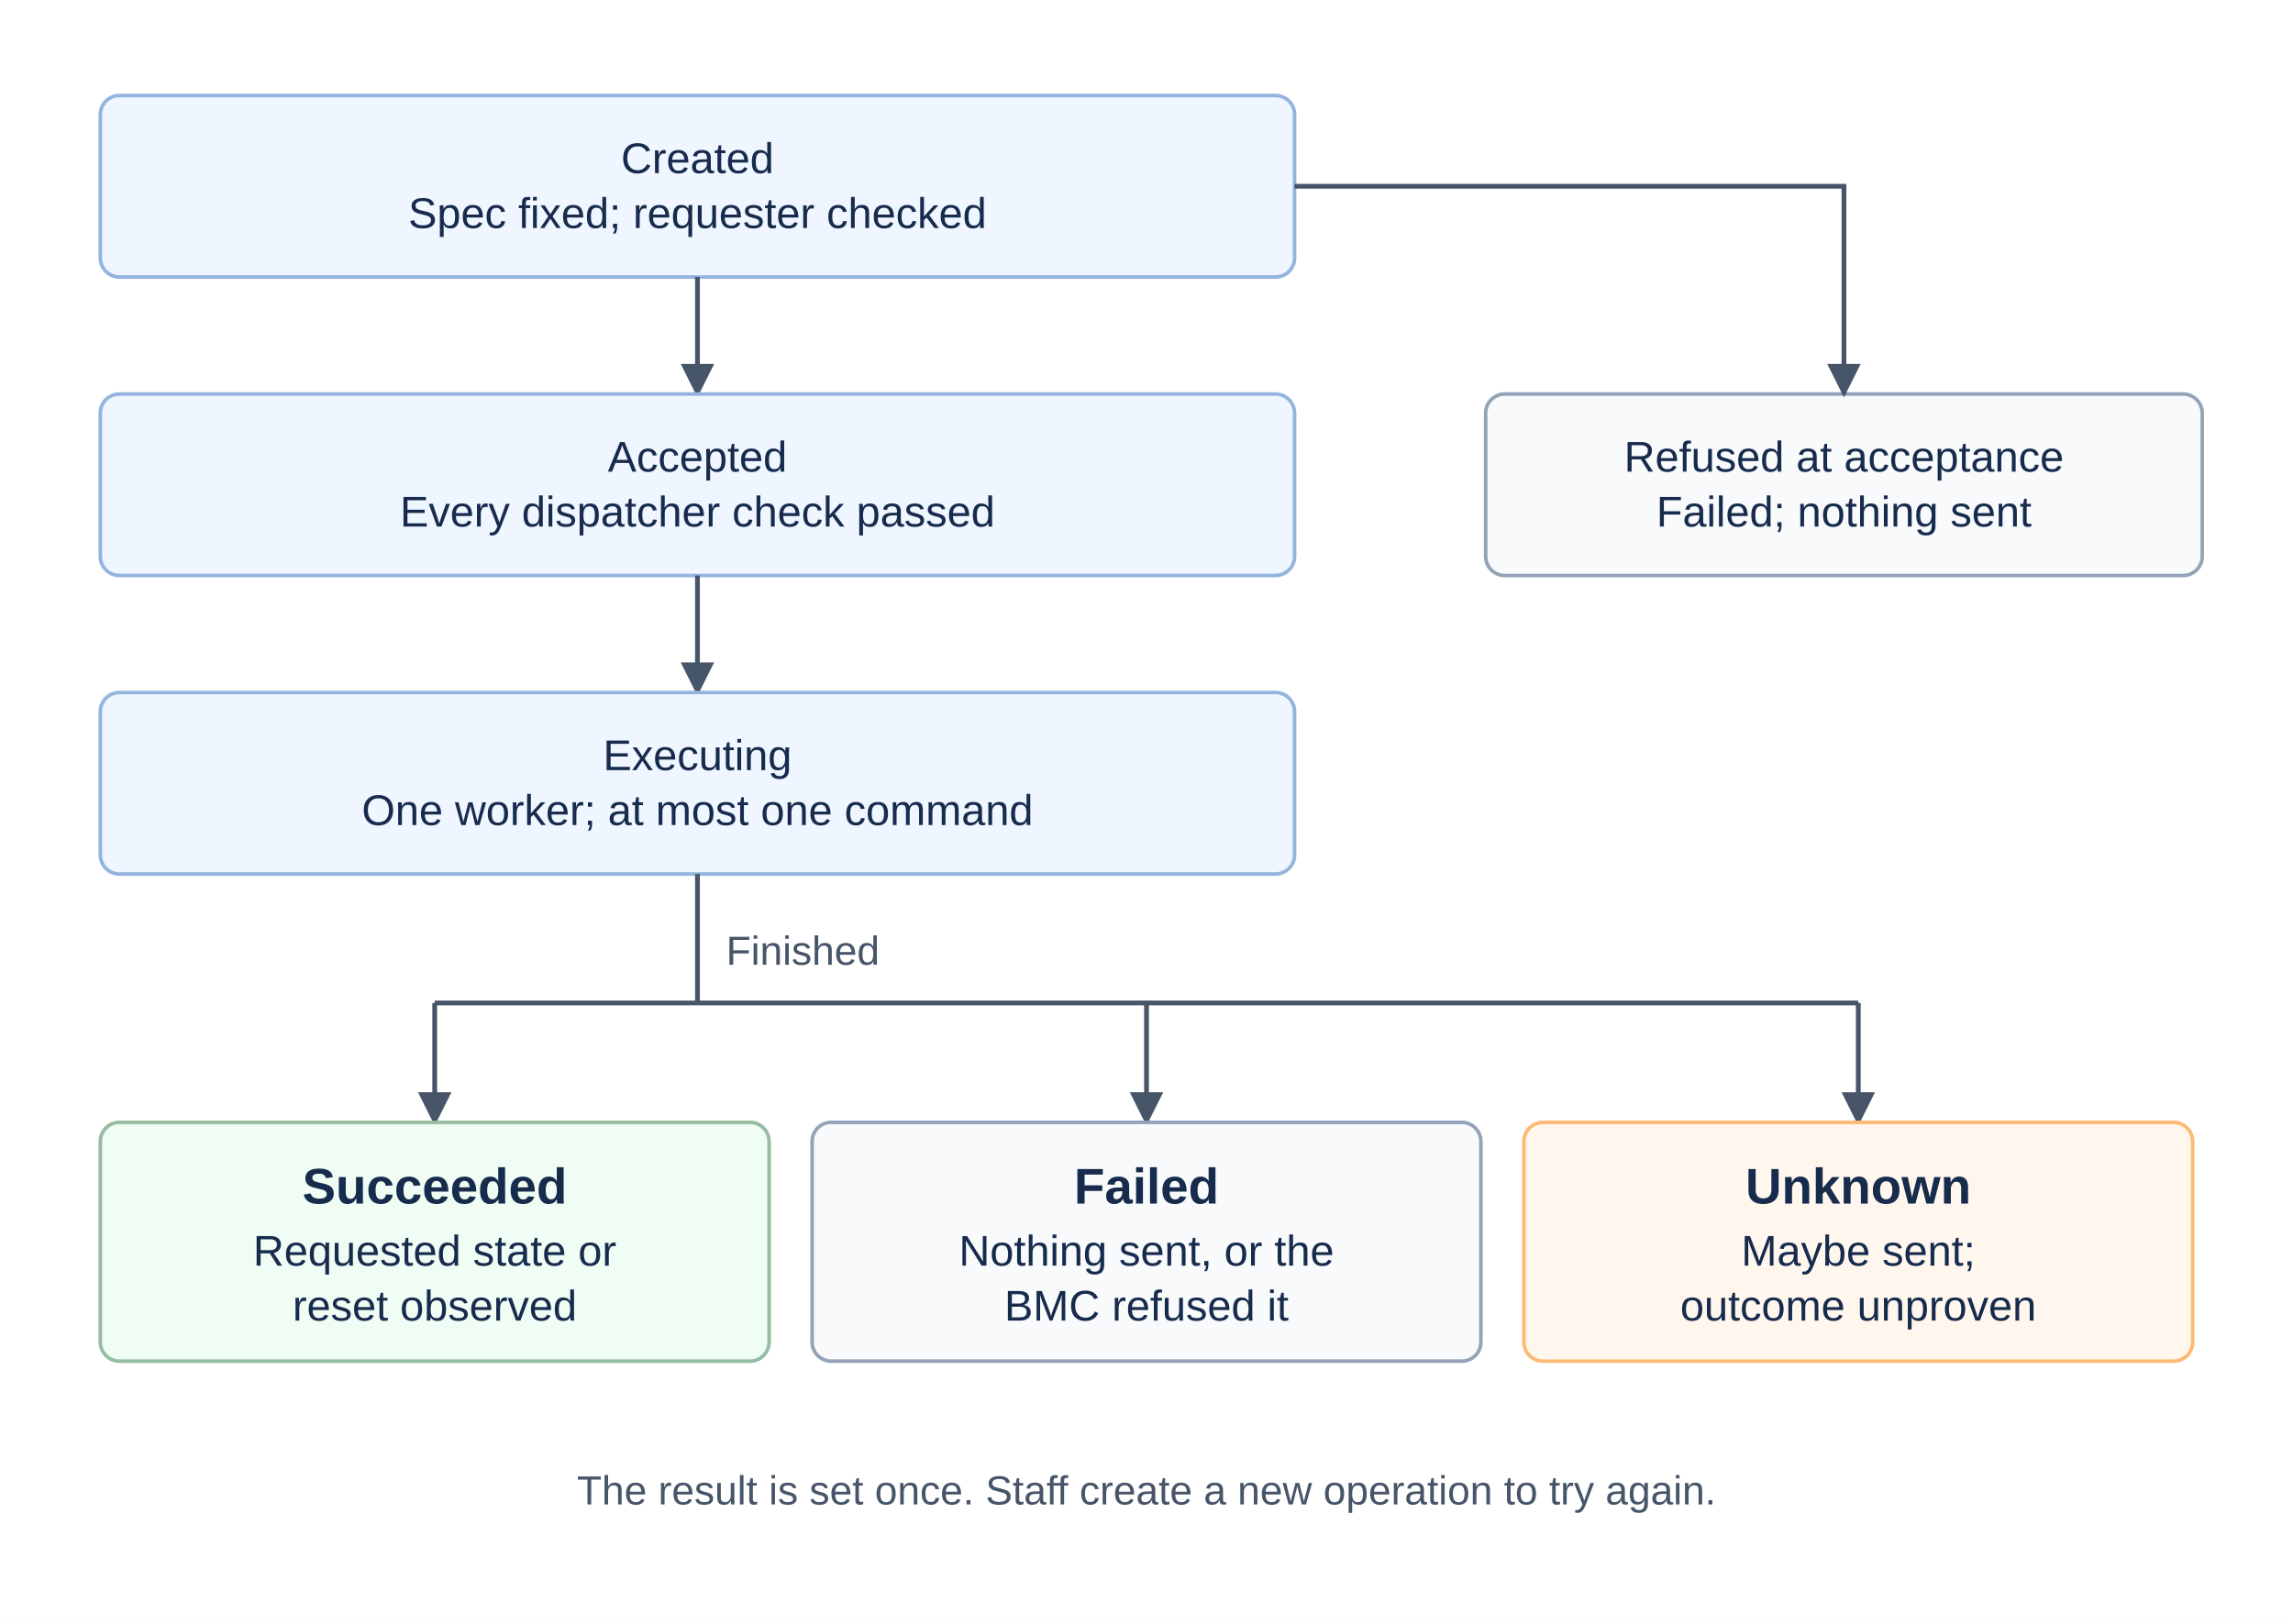
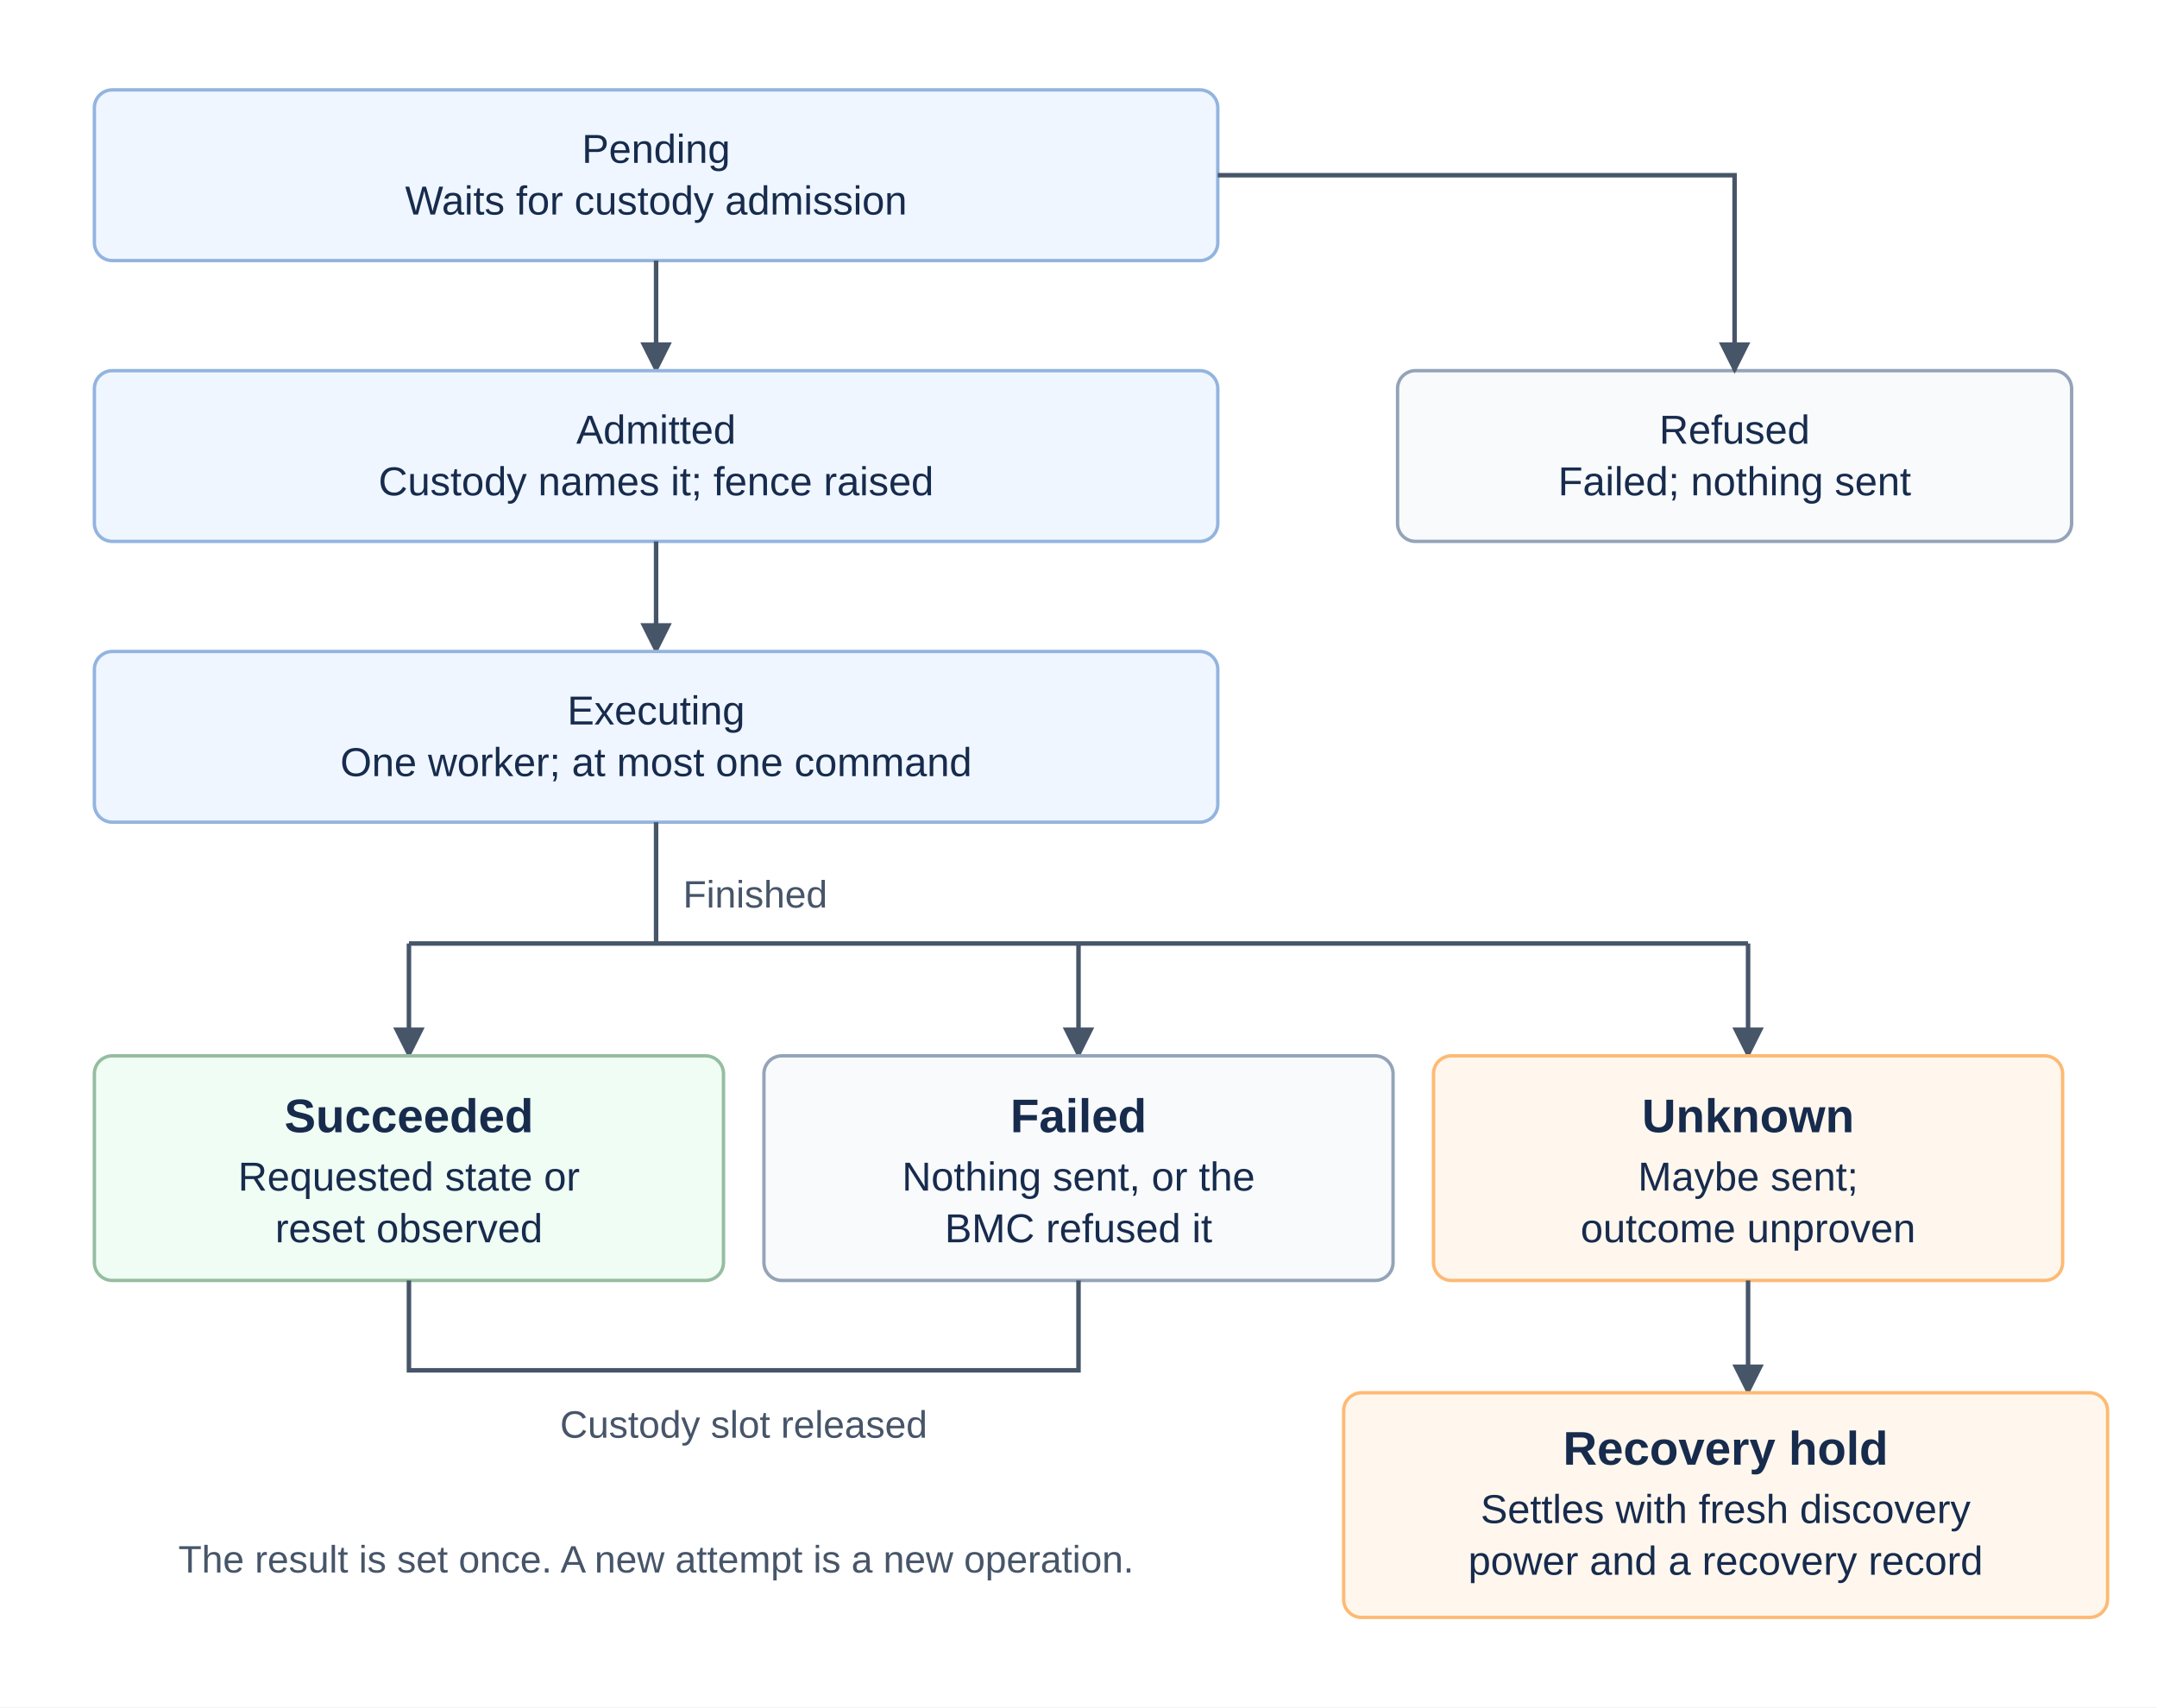
- <svg xmlns="http://www.w3.org/2000/svg" width="960" height="680" viewBox="0 0 960 680" role="img" aria-labelledby="title description">
+ <svg xmlns="http://www.w3.org/2000/svg" width="960" height="760" viewBox="0 0 960 760" role="img" aria-labelledby="title description">
  <defs>
    <marker id="arrow" viewBox="0 0 10 10" refX="9" refY="5" markerWidth="7" markerHeight="7" orient="auto-start-reverse">
      <path d="M 0 0 L 10 5 L 0 10 z" fill="#475569" />
    </marker>
  </defs>
  <style>text { font-family: Arial, Helvetica, sans-serif; fill: #172b4d; } .heading { font-size: 21px; font-weight: 700; } .label { font-size: 18px; } .detail { font-size: 17px; fill: #475569; } .line { fill: none; stroke: #475569; stroke-width: 2; marker-end: url(#arrow); }</style>
-   <rect width="960" height="680" fill="white" />
+   <rect width="960" height="760" fill="white" />
  <rect x="42" y="40" width="500" height="76" rx="8" fill="#eff6ff" stroke="#93b4df" stroke-width="1.5" />
-   <text x="292" y="72.5" class="label" text-anchor="middle">Created</text>
-   <text x="292" y="95.5" class="label" text-anchor="middle">Spec fixed; requester checked</text>
+   <text x="292" y="72.5" class="label" text-anchor="middle">Pending</text>
+   <text x="292" y="95.5" class="label" text-anchor="middle">Waits for custody admission</text>
  <path d="M 292 116 L 292 165" class="line" />
  <rect x="42" y="165" width="500" height="76" rx="8" fill="#eff6ff" stroke="#93b4df" stroke-width="1.5" />
-   <text x="292" y="197.5" class="label" text-anchor="middle">Accepted</text>
-   <text x="292" y="220.5" class="label" text-anchor="middle">Every dispatcher check passed</text>
+   <text x="292" y="197.5" class="label" text-anchor="middle">Admitted</text>
+   <text x="292" y="220.5" class="label" text-anchor="middle">Custody names it; fence raised</text>
  <path d="M 292 241 L 292 290" class="line" />
  <rect x="42" y="290" width="500" height="76" rx="8" fill="#eff6ff" stroke="#93b4df" stroke-width="1.5" />
  <text x="292" y="322.5" class="label" text-anchor="middle">Executing</text>
  <text x="292" y="345.5" class="label" text-anchor="middle">One worker; at most one command</text>
  <rect x="622" y="165" width="300" height="76" rx="8" fill="#f8fafc" stroke="#94a3b8" stroke-width="1.5" />
-   <text x="772" y="197.5" class="label" text-anchor="middle">Refused at acceptance</text>
+   <text x="772" y="197.5" class="label" text-anchor="middle">Refused</text>
  <text x="772" y="220.5" class="label" text-anchor="middle">Failed; nothing sent</text>
  <path d="M 542 78 L 772 78 L 772 165" class="line" />
  <path d="M 292 366 L 292 420" stroke="#475569" stroke-width="2" />
  <path d="M 182 420 L 778 420" stroke="#475569" stroke-width="2" fill="none" />
  <text x="304" y="404" class="detail" text-anchor="start">Finished</text>
  <path d="M 182 420 L 182 470" class="line" />
  <path d="M 480 420 L 480 470" class="line" />
  <path d="M 778 420 L 778 470" class="line" />
  <rect x="42" y="470" width="280" height="100" rx="8" fill="#f0fdf4" stroke="#96bda1" stroke-width="1.5" />
  <text x="182" y="504" class="heading" text-anchor="middle">Succeeded</text>
  <text x="182" y="530" class="label" text-anchor="middle">Requested state or</text>
  <text x="182" y="553" class="label" text-anchor="middle">reset observed</text>
  <rect x="340" y="470" width="280" height="100" rx="8" fill="#f8fafc" stroke="#94a3b8" stroke-width="1.5" />
  <text x="480" y="504" class="heading" text-anchor="middle">Failed</text>
  <text x="480" y="530" class="label" text-anchor="middle">Nothing sent, or the</text>
  <text x="480" y="553" class="label" text-anchor="middle">BMC refused it</text>
  <rect x="638" y="470" width="280" height="100" rx="8" fill="#fff7ed" stroke="#fdba74" stroke-width="1.5" />
  <text x="778" y="504" class="heading" text-anchor="middle">Unknown</text>
  <text x="778" y="530" class="label" text-anchor="middle">Maybe sent;</text>
  <text x="778" y="553" class="label" text-anchor="middle">outcome unproven</text>
-   <text x="480" y="630" class="detail" text-anchor="middle">The result is set once. Staff create a new operation to try again.</text>
+   <path d="M 182 570 L 182 610 L 480 610 L 480 570" stroke="#475569" stroke-width="2" fill="none" />
+   <text x="331" y="640" class="detail" text-anchor="middle">Custody slot released</text>
+   <path d="M 778 570 L 778 620" class="line" />
+   <rect x="598" y="620" width="340" height="100" rx="8" fill="#fff7ed" stroke="#fdba74" stroke-width="1.5" />
+   <text x="768" y="652" class="heading" text-anchor="middle">Recovery hold</text>
+   <text x="768" y="678" class="label" text-anchor="middle">Settles with fresh discovery</text>
+   <text x="768" y="701" class="label" text-anchor="middle">power and a recovery record</text>
+   <text x="292" y="700" class="detail" text-anchor="middle">The result is set once. A new attempt is a new operation.</text>
</svg>
